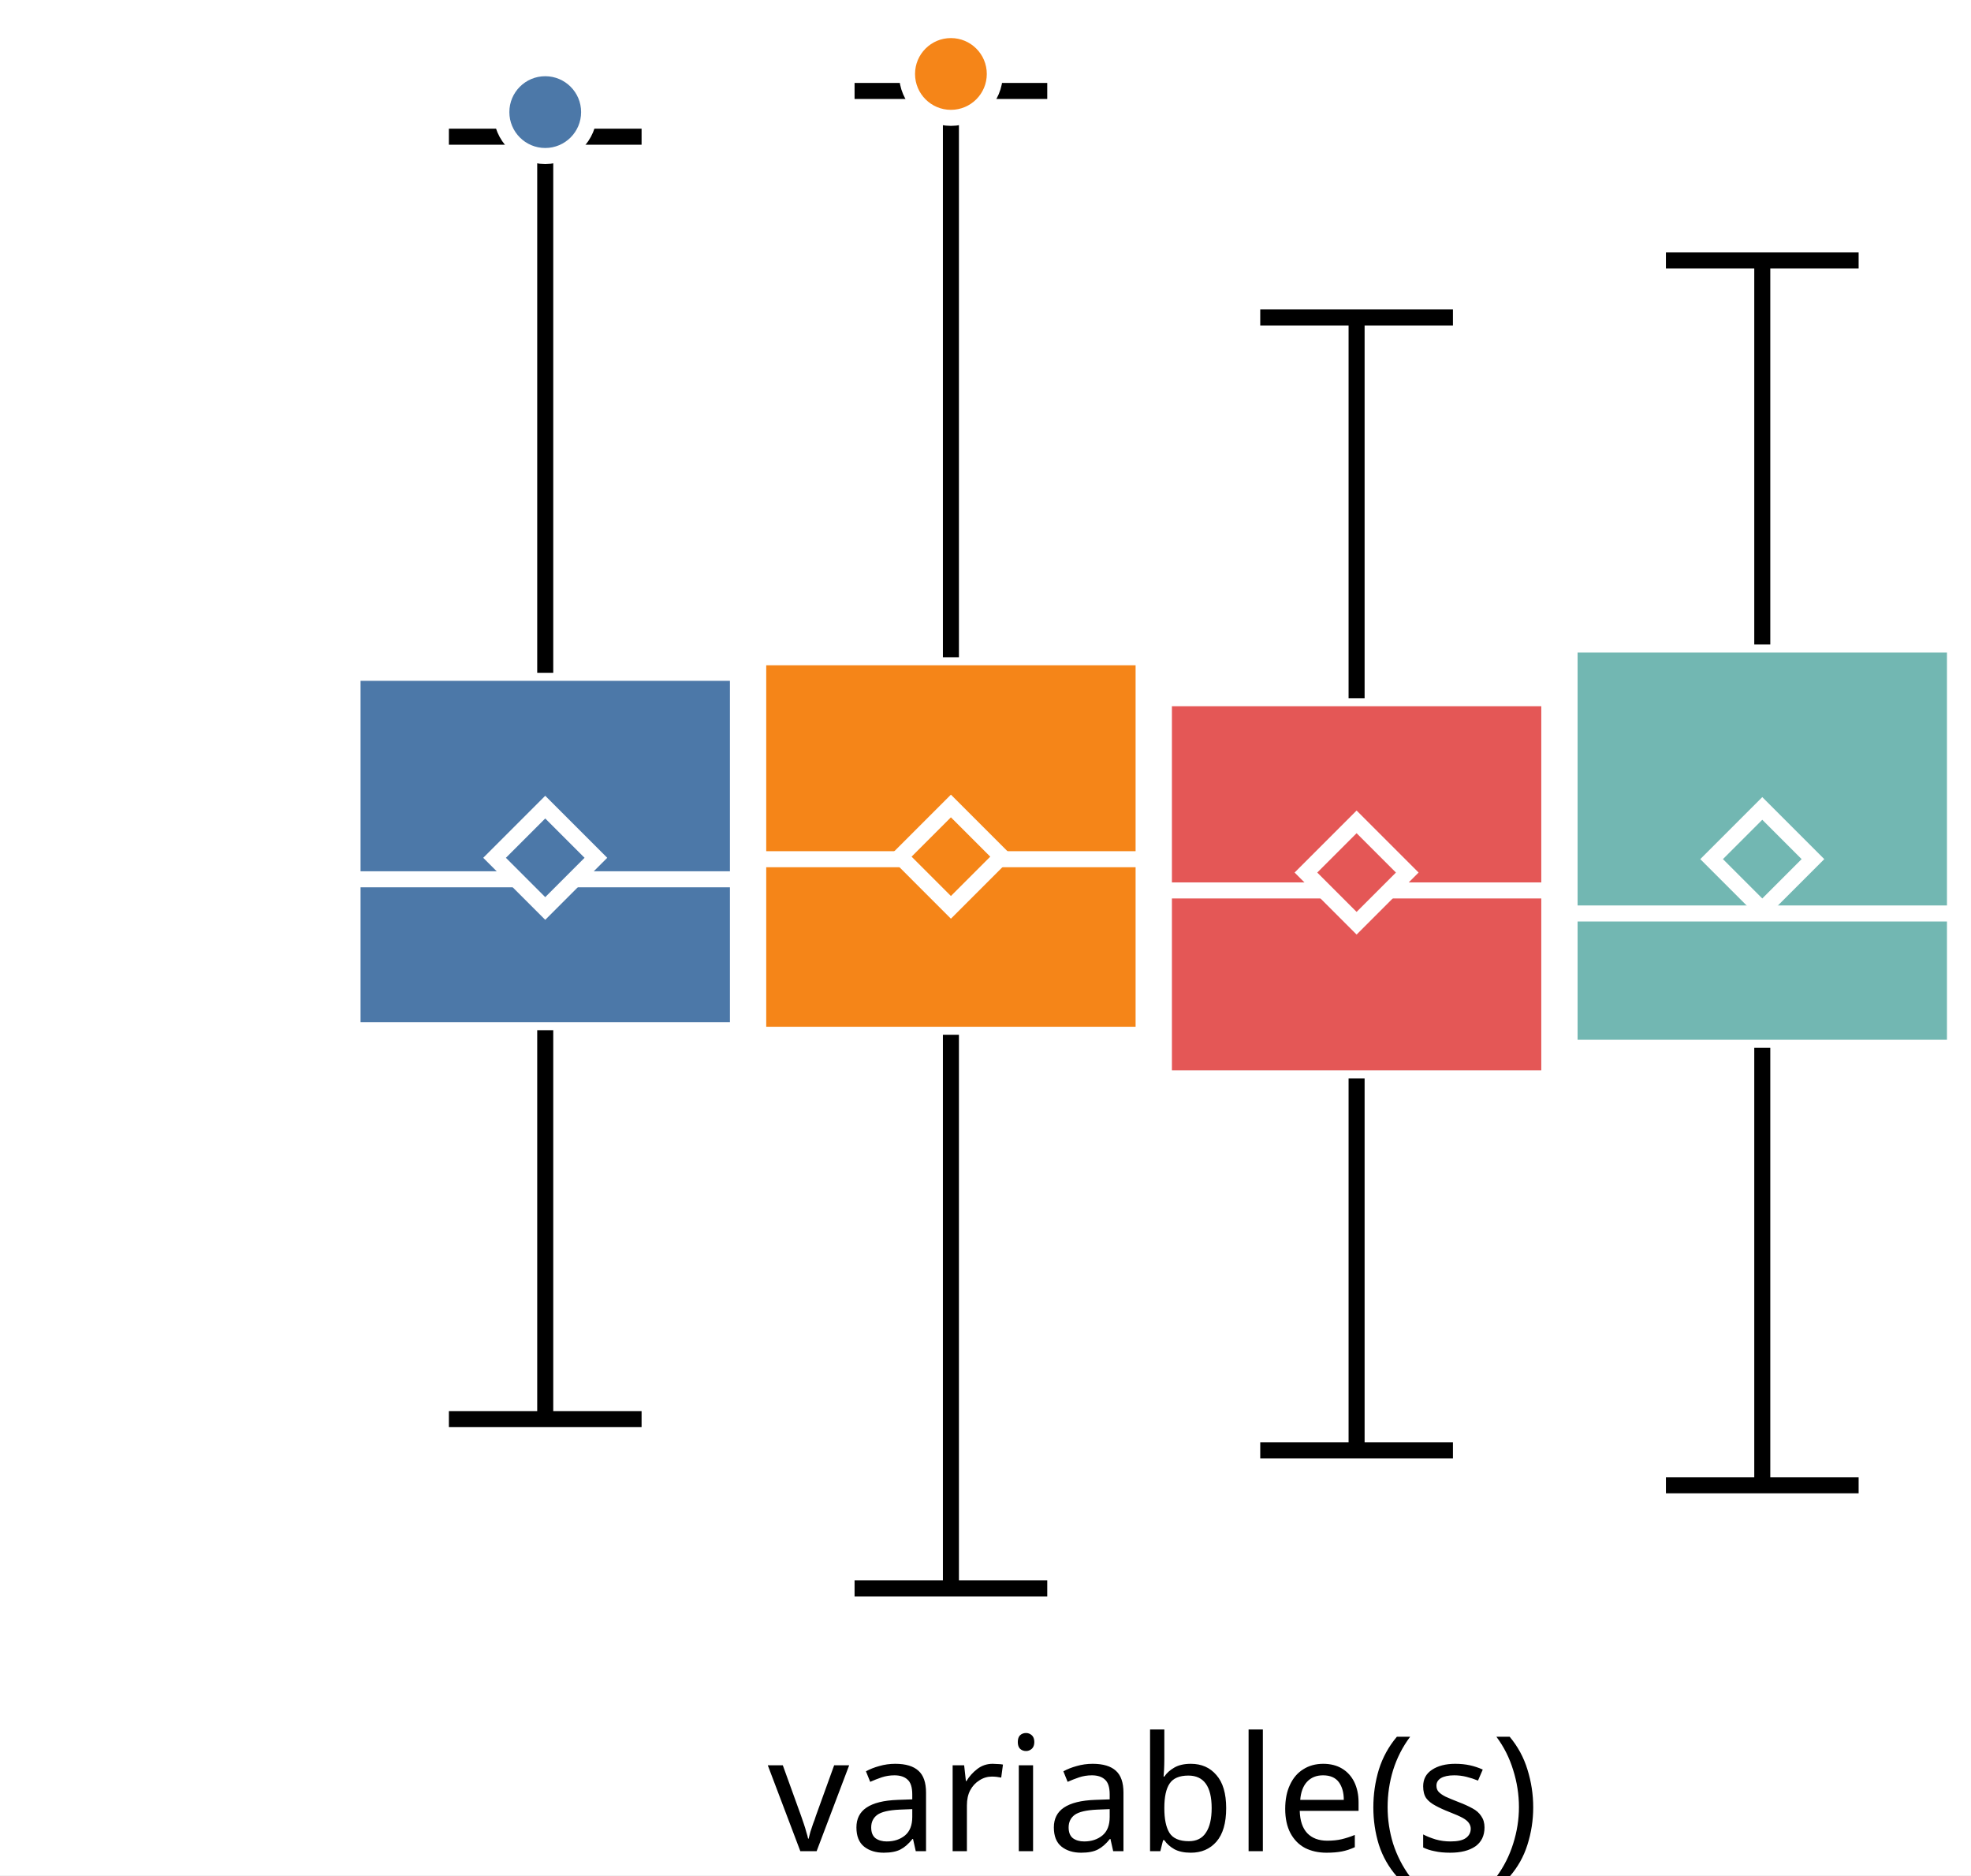
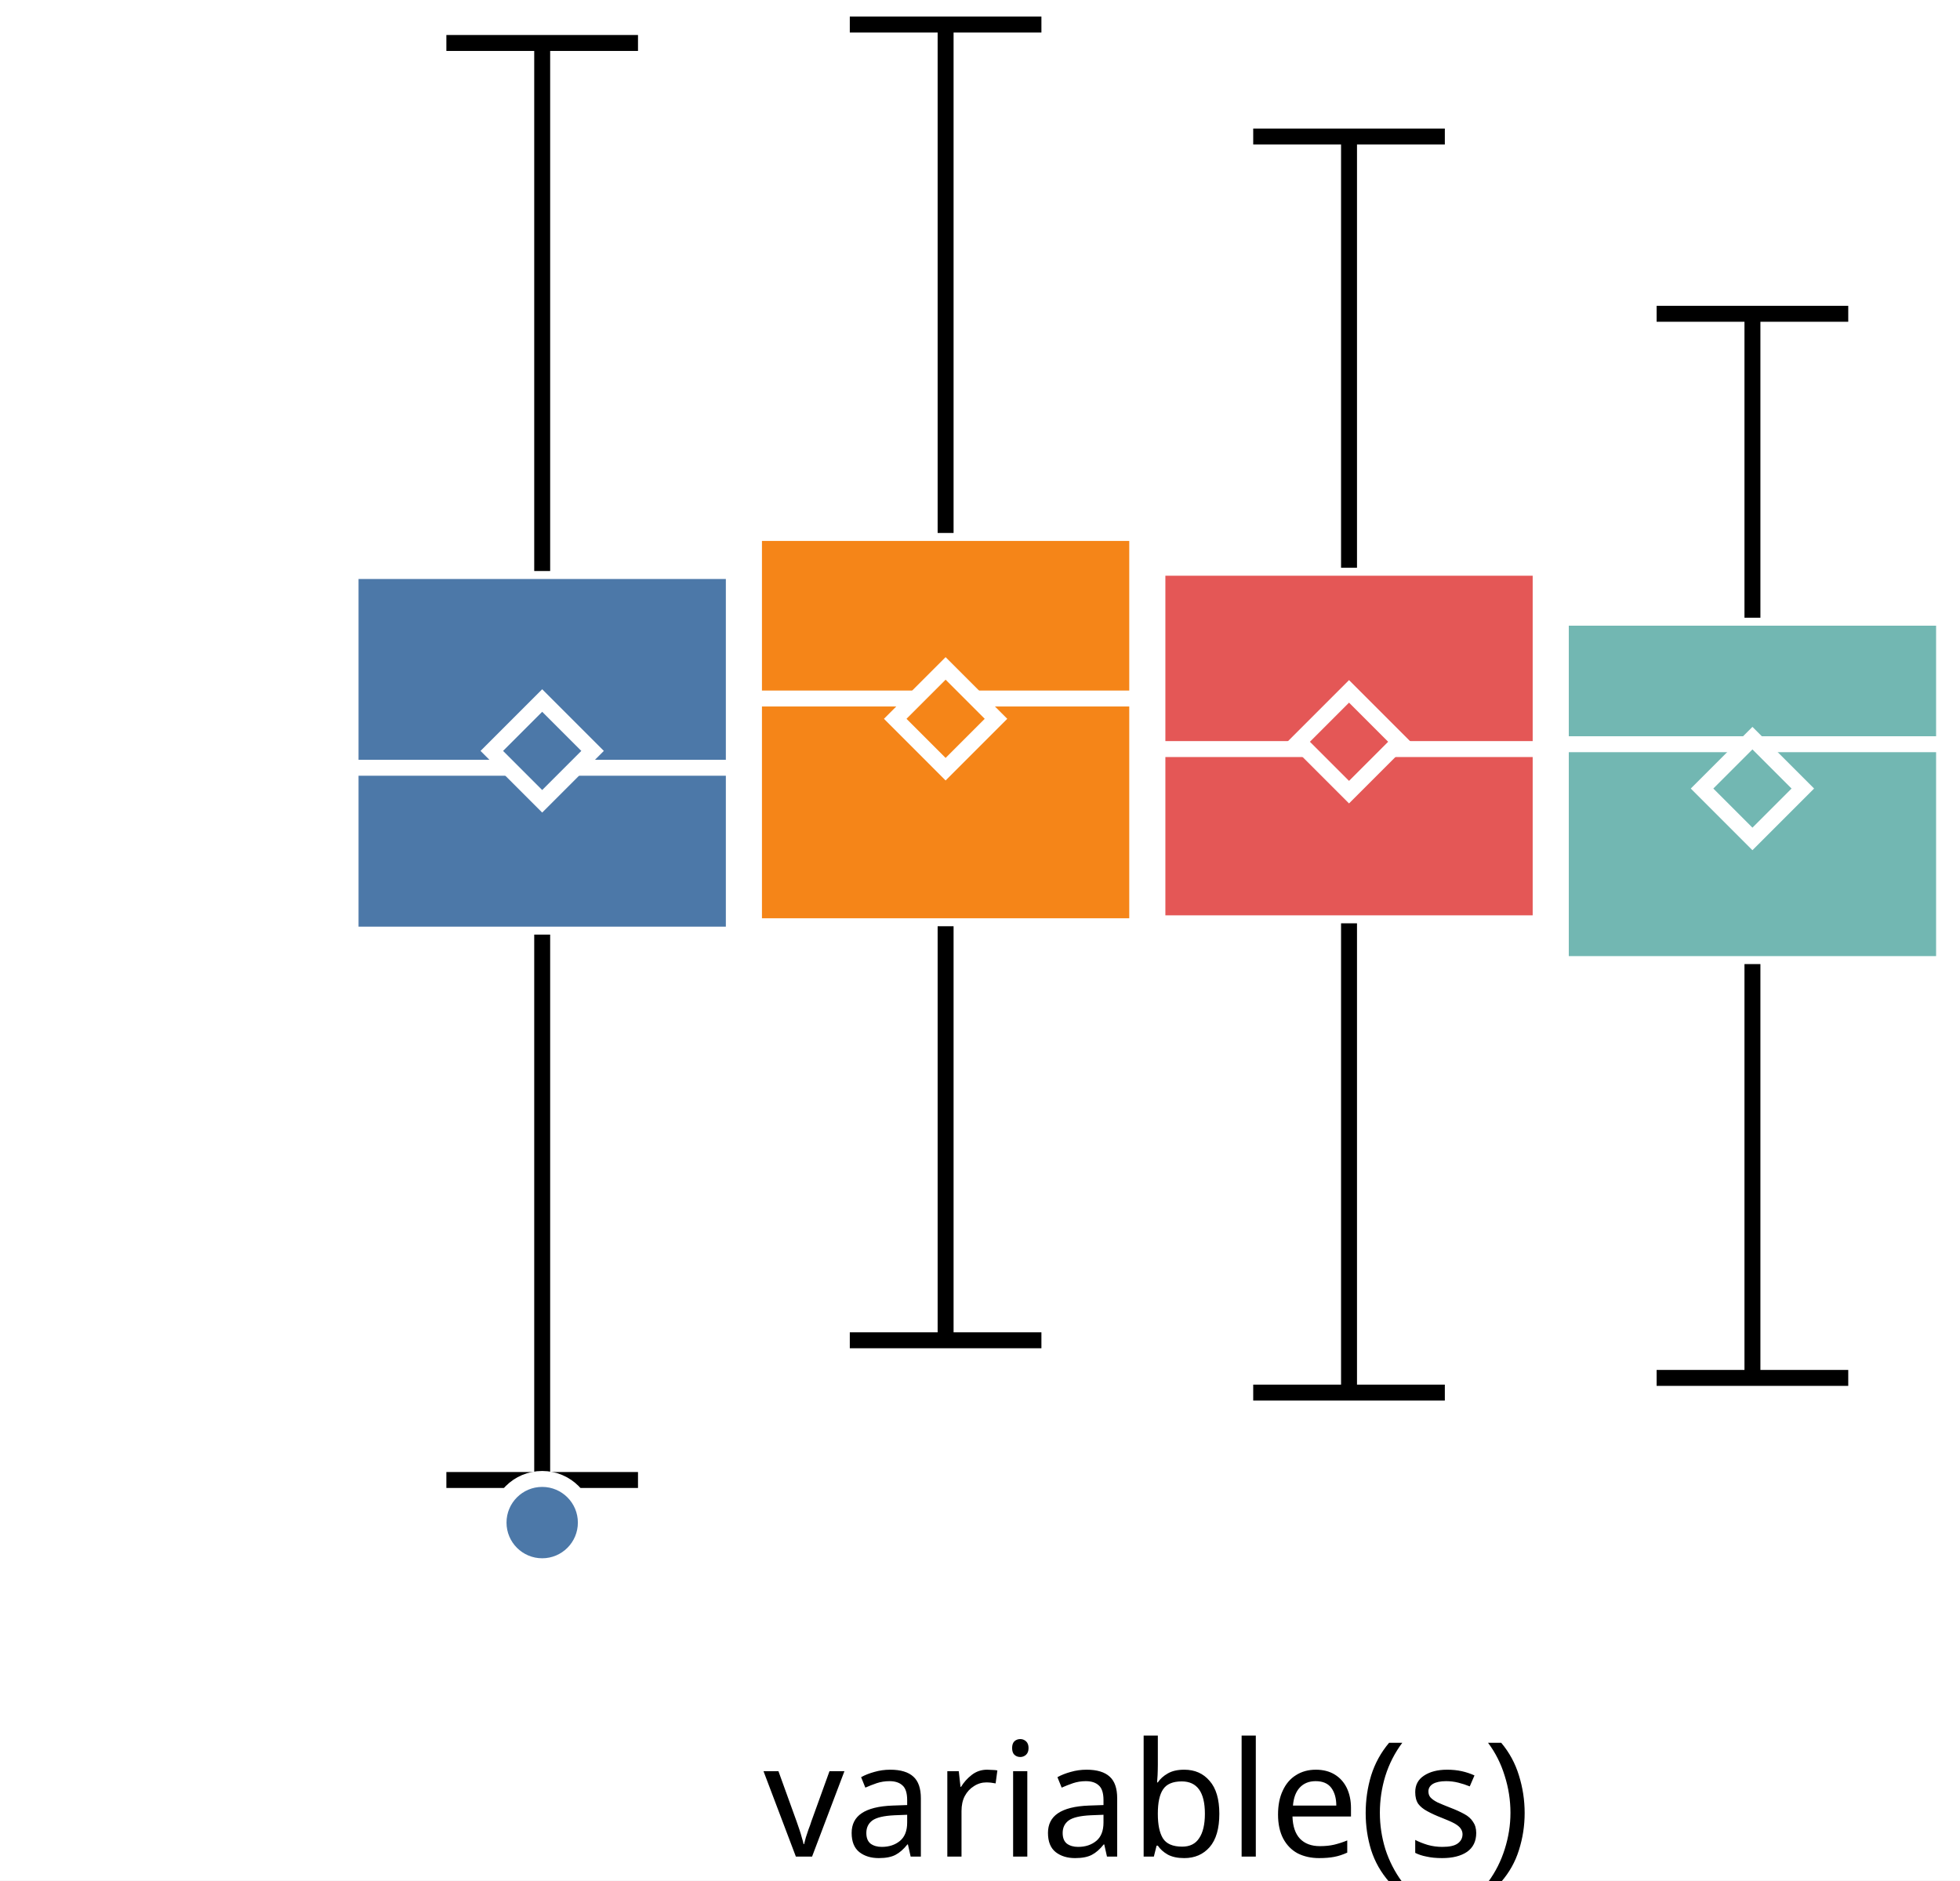
- <svg xmlns="http://www.w3.org/2000/svg" version="1.1" class="marks" width="123" height="117" viewBox="0 0 123 117">
-   <rect width="123" height="117" fill="white" />
-   <g fill="none" stroke-miterlimit="10" transform="translate(22,0)">
+ <svg xmlns="http://www.w3.org/2000/svg" version="1.1" class="marks" width="123" height="118" viewBox="0 0 123 118">
+   <rect width="123" height="118" fill="white" />
+   <g fill="none" stroke-miterlimit="10" transform="translate(22,1)">
    <g class="mark-group role-frame root" role="graphics-object" aria-roledescription="group mark container">
      <g transform="translate(0,0)">
        <path class="background" aria-hidden="true" d="M0,0h100v100h-100Z" />
        <g>
          <g class="mark-group role-axis" role="graphics-symbol" aria-roledescription="axis" aria-label="X-axis for a discrete scale with 1 value: variable(s)">
            <g transform="translate(0.5,100.5)">
              <path class="background" aria-hidden="true" d="M0,0h0v0h0Z" pointer-events="none" />
              <g>
                <g class="mark-rule role-axis-tick" pointer-events="none">
                  <line transform="translate(50,0)" x2="0" y2="5" stroke="white" stroke-width="1.01" opacity="1" />
                </g>
                <g class="mark-text role-axis-label" pointer-events="none">
                  <text text-anchor="middle" transform="translate(49.5,15)" font-family="sans-serif" font-size="10px" font-style="normal" font-weight="400" fill="black" opacity="1">variable(s)</text>
                </g>
              </g>
              <path class="foreground" aria-hidden="true" d="" pointer-events="none" display="none" />
            </g>
          </g>
-           <g class="mark-group role-axis" role="graphics-symbol" aria-roledescription="axis" aria-label="Y-axis for a linear scale with values from −3 to 3">
+           <g class="mark-group role-axis" role="graphics-symbol" aria-roledescription="axis" aria-label="Y-axis for a linear scale with values from −4 to 3">
            <g transform="translate(0.5,0.5)">
              <path class="background" aria-hidden="true" d="M0,0h0v0h0Z" pointer-events="none" />
              <g>
                <g class="mark-rule role-axis-tick" pointer-events="none">
-                   <line transform="translate(0,91)" x2="-5" y2="0" stroke="white" stroke-width="1.01" opacity="1" />
-                   <line transform="translate(0,55)" x2="-5" y2="0" stroke="white" stroke-width="1.01" opacity="1" />
-                   <line transform="translate(0,18)" x2="-5" y2="0" stroke="white" stroke-width="1.01" opacity="1" />
+                   <line transform="translate(0,77)" x2="-5" y2="0" stroke="white" stroke-width="1.01" opacity="1" />
+                   <line transform="translate(0,46)" x2="-5" y2="0" stroke="white" stroke-width="1.01" opacity="1" />
+                   <line transform="translate(0,15)" x2="-5" y2="0" stroke="white" stroke-width="1.01" opacity="1" />
                </g>
                <g class="mark-text role-axis-label" pointer-events="none">
-                   <text text-anchor="end" transform="translate(-7,93.90909)" font-family="sans-serif" font-size="10px" font-style="normal" font-weight="400" fill="white" opacity="1">−2</text>
-                   <text text-anchor="end" transform="translate(-7,57.54545)" font-family="sans-serif" font-size="10px" font-style="normal" font-weight="400" fill="white" opacity="1">0</text>
-                   <text text-anchor="end" transform="translate(-7,21.18182)" font-family="sans-serif" font-size="10px" font-style="normal" font-weight="400" fill="white" opacity="1">2</text>
+                   <text text-anchor="end" transform="translate(-7,79.92308)" font-family="sans-serif" font-size="10px" font-style="normal" font-weight="400" fill="white" opacity="1">−2</text>
+                   <text text-anchor="end" transform="translate(-7,49.15385)" font-family="sans-serif" font-size="10px" font-style="normal" font-weight="400" fill="white" opacity="1">0</text>
+                   <text text-anchor="end" transform="translate(-7,18.38462)" font-family="sans-serif" font-size="10px" font-style="normal" font-weight="400" fill="white" opacity="1">2</text>
                </g>
              </g>
              <path class="foreground" aria-hidden="true" d="" pointer-events="none" display="none" />
            </g>
          </g>
          <g class="mark-group role-scope" role="graphics-object" aria-roledescription="group mark container">
            <g transform="translate(0,0)">
              <path class="background" aria-hidden="true" d="M0,0h0v0h0Z" />
              <g>
                <g class="mark-rect role-mark" role="graphics-symbol" aria-roledescription="rect mark container">
-                   <path d="M0,41.977h24.051v22.298h-24.051Z" fill="#4c78a8" stroke="white" stroke-width="1" opacity="1" />
-                   <path d="M25.316,41.007h24.051v23.554h-24.051Z" fill="#f58518" stroke="white" stroke-width="1" opacity="1" />
-                   <path d="M50.633,43.562h24.051v23.72h-24.051Z" fill="#e45756" stroke="white" stroke-width="1" opacity="1" />
-                   <path d="M75.949,40.212h24.051v25.161h-24.051Z" fill="#72b7b2" stroke="white" stroke-width="1" opacity="1" />
+                   <path d="M0,34.831h24.051v22.815h-24.051Z" fill="#4c78a8" stroke="white" stroke-width="1" opacity="1" />
+                   <path d="M25.316,32.443h24.051v24.678h-24.051Z" fill="#f58518" stroke="white" stroke-width="1" opacity="1" />
+                   <path d="M50.633,34.626h24.051v22.31h-24.051Z" fill="#e45756" stroke="white" stroke-width="1" opacity="1" />
+                   <path d="M75.949,37.761h24.051v21.734h-24.051Z" fill="#72b7b2" stroke="white" stroke-width="1" opacity="1" />
                </g>
                <g class="mark-rule role-mark" role="graphics-symbol" aria-roledescription="rule mark container">
-                   <line transform="translate(0,54.8603)" x2="24.051" y2="0" fill="#4c78a8" stroke="white" stroke-width="1" opacity="1" />
-                   <line transform="translate(25.31646,53.60783)" x2="24.051" y2="0" fill="#f58518" stroke="white" stroke-width="1" opacity="1" />
-                   <line transform="translate(50.63291,55.55587)" x2="24.051" y2="0" fill="#e45756" stroke="white" stroke-width="1" opacity="1" />
-                   <line transform="translate(75.94937,56.99289)" x2="24.051" y2="0" fill="#72b7b2" stroke="white" stroke-width="1" opacity="1" />
+                   <line transform="translate(0,47.17622)" x2="24.051" y2="0" fill="#4c78a8" stroke="white" stroke-width="1" opacity="1" />
+                   <line transform="translate(25.31646,42.83135)" x2="24.051" y2="0" fill="#f58518" stroke="white" stroke-width="1" opacity="1" />
+                   <line transform="translate(50.63291,46.00319)" x2="24.051" y2="0" fill="#e45756" stroke="white" stroke-width="1" opacity="1" />
+                   <line transform="translate(75.94937,45.69881)" x2="24.051" y2="0" fill="#72b7b2" stroke="white" stroke-width="1" opacity="1" />
                </g>
                <g class="mark-symbol role-mark" role="graphics-symbol" aria-roledescription="symbol mark container">
-                   <path transform="translate(12.02532,53.51985)" d="M-3.162,0L0,-3.162L3.162,0L0,3.162Z" fill="#4c78a8" stroke="white" stroke-width="1" opacity="1" />
-                   <path transform="translate(37.34177,53.44897)" d="M-3.162,0L0,-3.162L3.162,0L0,3.162Z" fill="#f58518" stroke="white" stroke-width="1" opacity="1" />
-                   <path transform="translate(62.65823,54.44025)" d="M-3.162,0L0,-3.162L3.162,0L0,3.162Z" fill="#e45756" stroke="white" stroke-width="1" opacity="1" />
-                   <path transform="translate(87.97468,53.60199)" d="M-3.162,0L0,-3.162L3.162,0L0,3.162Z" fill="#72b7b2" stroke="white" stroke-width="1" opacity="1" />
+                   <path transform="translate(12.02532,46.1185)" d="M-3.162,0L0,-3.162L3.162,0L0,3.162Z" fill="#4c78a8" stroke="white" stroke-width="1" opacity="1" />
+                   <path transform="translate(37.34177,44.10447)" d="M-3.162,0L0,-3.162L3.162,0L0,3.162Z" fill="#f58518" stroke="white" stroke-width="1" opacity="1" />
+                   <path transform="translate(62.65823,45.54489)" d="M-3.162,0L0,-3.162L3.162,0L0,3.162Z" fill="#e45756" stroke="white" stroke-width="1" opacity="1" />
+                   <path transform="translate(87.97468,48.48018)" d="M-3.162,0L0,-3.162L3.162,0L0,3.162Z" fill="#72b7b2" stroke="white" stroke-width="1" opacity="1" />
                </g>
                <g class="mark-rule role-mark" role="graphics-symbol" aria-roledescription="rule mark container">
-                   <line transform="translate(12.02532,64.27545)" x2="0" y2="24.266" fill="#4c78a8" stroke="black" stroke-width="1" stroke-dasharray="0" opacity="1" />
-                   <line transform="translate(37.34177,64.56098)" x2="0" y2="34.544" fill="#f58518" stroke="black" stroke-width="1" stroke-dasharray="0" opacity="1" />
-                   <line transform="translate(62.65823,67.28189)" x2="0" y2="23.211" fill="#e45756" stroke="black" stroke-width="1" stroke-dasharray="0" opacity="1" />
-                   <line transform="translate(87.97468,65.37324)" x2="0" y2="27.296" fill="#72b7b2" stroke="black" stroke-width="1" stroke-dasharray="0" opacity="1" />
+                   <line transform="translate(12.02532,57.64581)" x2="0" y2="34.223" fill="#4c78a8" stroke="black" stroke-width="1" stroke-dasharray="0" opacity="1" />
+                   <line transform="translate(37.34177,57.12073)" x2="0" y2="25.981" fill="#f58518" stroke="black" stroke-width="1" stroke-dasharray="0" opacity="1" />
+                   <line transform="translate(62.65823,56.93672)" x2="0" y2="29.448" fill="#e45756" stroke="black" stroke-width="1" stroke-dasharray="0" opacity="1" />
+                   <line transform="translate(87.97468,59.49547)" x2="0" y2="25.966" fill="#72b7b2" stroke="black" stroke-width="1" stroke-dasharray="0" opacity="1" />
                </g>
                <g class="mark-rule role-mark" role="graphics-symbol" aria-roledescription="rule mark container">
-                   <line transform="translate(12.02532,41.97699)" x2="0" y2="-33.448" fill="#4c78a8" stroke="black" stroke-width="1" stroke-dasharray="0" opacity="1" />
-                   <line transform="translate(37.34177,41.00652)" x2="0" y2="-35.332" fill="#f58518" stroke="black" stroke-width="1" stroke-dasharray="0" opacity="1" />
-                   <line transform="translate(62.65823,43.56159)" x2="0" y2="-23.756" fill="#e45756" stroke="black" stroke-width="1" stroke-dasharray="0" opacity="1" />
-                   <line transform="translate(87.97468,40.21178)" x2="0" y2="-23.961" fill="#72b7b2" stroke="black" stroke-width="1" stroke-dasharray="0" opacity="1" />
+                   <line transform="translate(12.02532,34.83078)" x2="0" y2="-33.134" fill="#4c78a8" stroke="black" stroke-width="1" stroke-dasharray="0" opacity="1" />
+                   <line transform="translate(37.34177,32.4427)" x2="0" y2="-31.903" fill="#f58518" stroke="black" stroke-width="1" stroke-dasharray="0" opacity="1" />
+                   <line transform="translate(62.65823,34.62639)" x2="0" y2="-27.059" fill="#e45756" stroke="black" stroke-width="1" stroke-dasharray="0" opacity="1" />
+                   <line transform="translate(87.97468,37.7614)" x2="0" y2="-19.071" fill="#72b7b2" stroke="black" stroke-width="1" stroke-dasharray="0" opacity="1" />
                </g>
                <g class="mark-rule role-mark lower_fence" role="graphics-symbol" aria-roledescription="rule mark container">
-                   <line transform="translate(6.012658,88.54113)" x2="12.025" y2="0" fill="#4c78a8" stroke="black" stroke-width="1" opacity="1" />
-                   <line transform="translate(31.32911,99.10509)" x2="12.025" y2="0" fill="#f58518" stroke="black" stroke-width="1" opacity="1" />
-                   <line transform="translate(56.64557,90.49241)" x2="12.025" y2="0" fill="#e45756" stroke="black" stroke-width="1" opacity="1" />
-                   <line transform="translate(81.96203,92.66889)" x2="12.025" y2="0" fill="#72b7b2" stroke="black" stroke-width="1" opacity="1" />
+                   <line transform="translate(6.012658,91.86835)" x2="12.025" y2="0" fill="#4c78a8" stroke="black" stroke-width="1" opacity="1" />
+                   <line transform="translate(31.32911,83.10168)" x2="12.025" y2="0" fill="#f58518" stroke="black" stroke-width="1" opacity="1" />
+                   <line transform="translate(56.64557,86.38445)" x2="12.025" y2="0" fill="#e45756" stroke="black" stroke-width="1" opacity="1" />
+                   <line transform="translate(81.96203,85.46182)" x2="12.025" y2="0" fill="#72b7b2" stroke="black" stroke-width="1" opacity="1" />
                </g>
                <g class="mark-rule role-mark upper_fence" role="graphics-symbol" aria-roledescription="rule mark container">
-                   <line transform="translate(6.012658,8.529302)" x2="12.025" y2="0" fill="#4c78a8" stroke="black" stroke-width="1" opacity="1" />
-                   <line transform="translate(31.32911,5.674818)" x2="12.025" y2="0" fill="#f58518" stroke="black" stroke-width="1" opacity="1" />
-                   <line transform="translate(56.64557,19.80581)" x2="12.025" y2="0" fill="#e45756" stroke="black" stroke-width="1" opacity="1" />
-                   <line transform="translate(81.96203,16.25067)" x2="12.025" y2="0" fill="#72b7b2" stroke="black" stroke-width="1" opacity="1" />
+                   <line transform="translate(6.012658,1.69632)" x2="12.025" y2="0" fill="#4c78a8" stroke="black" stroke-width="1" opacity="1" />
+                   <line transform="translate(31.32911,0.5401407)" x2="12.025" y2="0" fill="#f58518" stroke="black" stroke-width="1" opacity="1" />
+                   <line transform="translate(56.64557,7.567521)" x2="12.025" y2="0" fill="#e45756" stroke="black" stroke-width="1" opacity="1" />
+                   <line transform="translate(81.96203,18.69019)" x2="12.025" y2="0" fill="#72b7b2" stroke="black" stroke-width="1" opacity="1" />
                </g>
              </g>
              <path class="foreground" aria-hidden="true" d="" display="none" />
            </g>
          </g>
          <g class="mark-group role-scope" role="graphics-object" aria-roledescription="group mark container">
            <g transform="translate(0,0)">
              <path class="background" aria-hidden="true" d="M0,0h0v0h0Z" />
              <g>
                <g class="mark-symbol role-mark" role="graphics-symbol" aria-roledescription="symbol mark container">
-                   <path transform="translate(12.02532,6.994332)" d="M2.739,0A2.739,2.739,0,1,1,-2.739,0A2.739,2.739,0,1,1,2.739,0" fill="#4c78a8" stroke="white" stroke-width="1" opacity="1" />
-                   <path transform="translate(37.34177,4.614282)" d="M2.739,0A2.739,2.739,0,1,1,-2.739,0A2.739,2.739,0,1,1,2.739,0" fill="#f58518" stroke="white" stroke-width="1" opacity="1" />
+                   <path transform="translate(12.02532,94.54121)" d="M2.739,0A2.739,2.739,0,1,1,-2.739,0A2.739,2.739,0,1,1,2.739,0" fill="#4c78a8" stroke="white" stroke-width="1" opacity="1" />
                </g>
              </g>
              <path class="foreground" aria-hidden="true" d="" display="none" />
            </g>
          </g>
        </g>
        <path class="foreground" aria-hidden="true" d="" display="none" />
      </g>
    </g>
  </g>
</svg>
